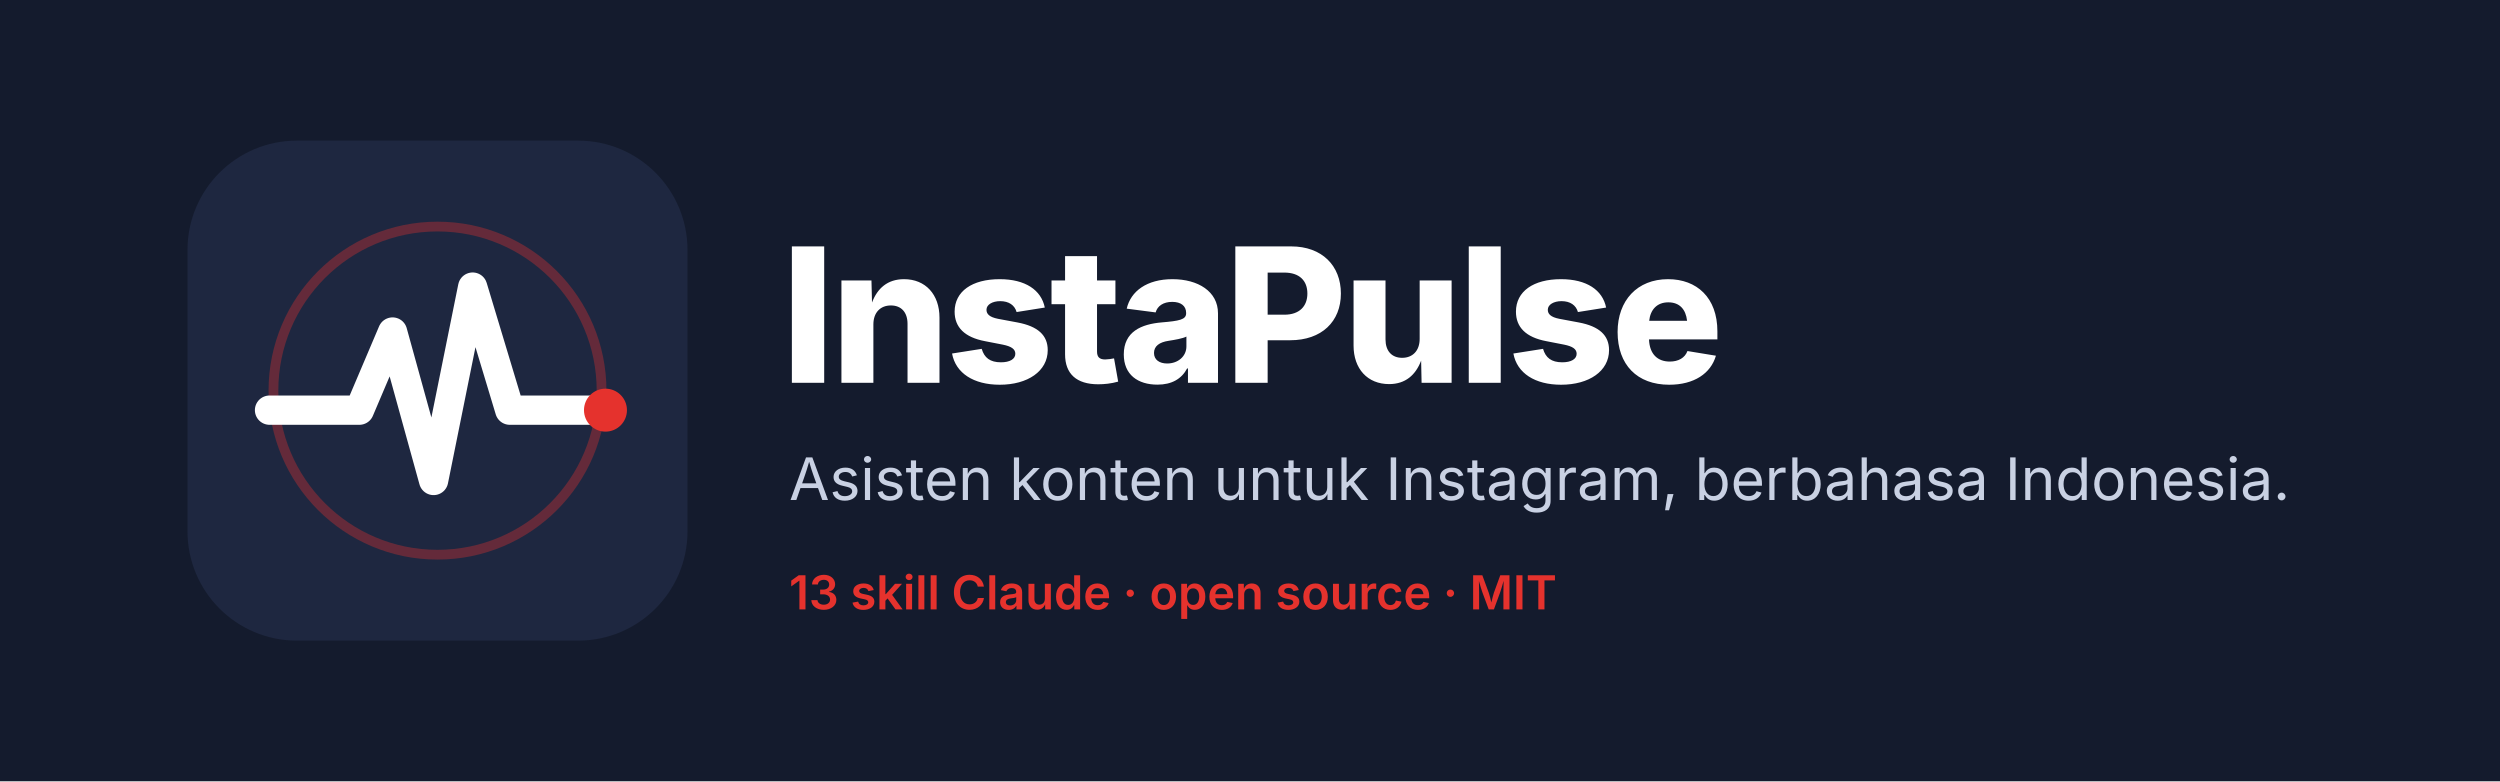
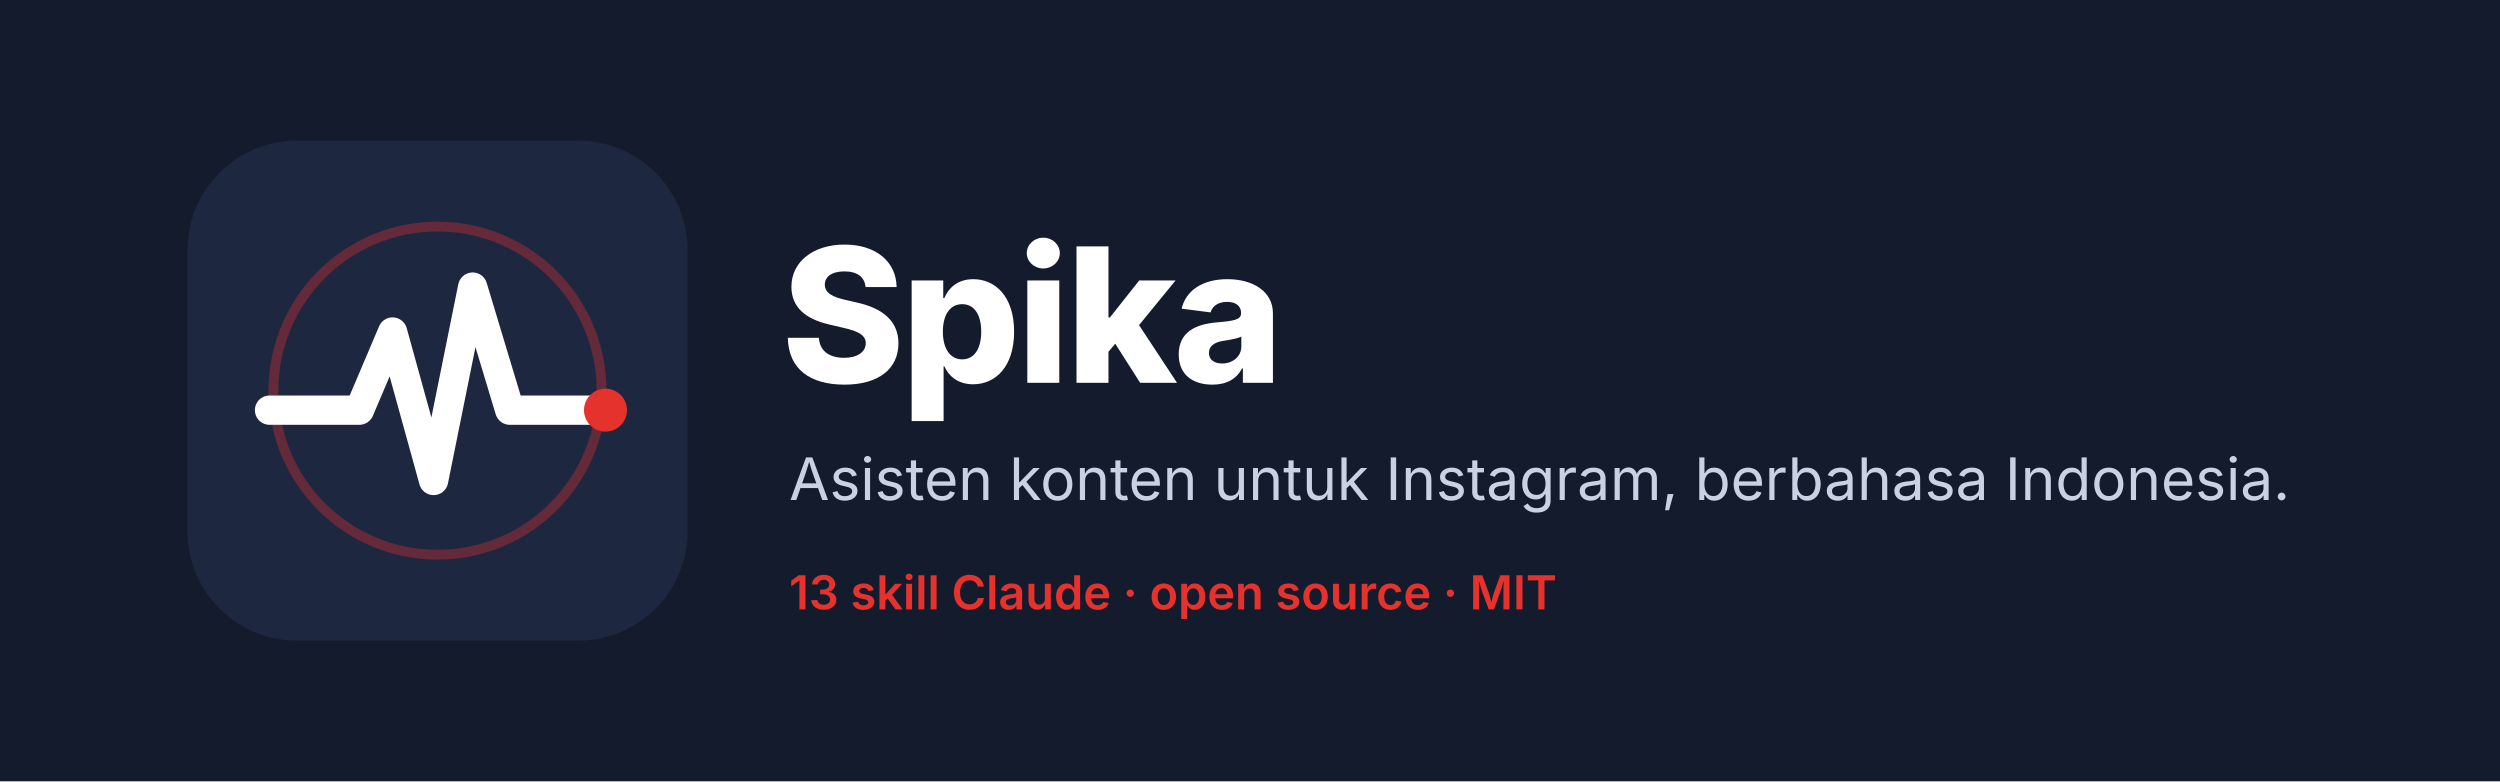
- <svg xmlns="http://www.w3.org/2000/svg" viewBox="0 0 1280 400" role="img" aria-label="InstaPulse - asisten konten untuk Instagram, berbahasa Indonesia">
+ <svg xmlns="http://www.w3.org/2000/svg" viewBox="0 0 1280 400" role="img" aria-label="Spika - asisten konten untuk Instagram, berbahasa Indonesia">
  <rect width="1280" height="400" fill="#141B2D" />
  <g transform="translate(96,72) scale(0.5)">
    <rect width="512" height="512" rx="112" fill="#1E2740" />
    <circle cx="256" cy="256" r="168" fill="none" stroke="#E5322D" stroke-width="10" opacity="0.35" />
    <polyline points="84,276 176,276 210,196 252,348 292,150 330,276 428,276" fill="none" stroke="#FFFFFF" stroke-width="30" stroke-linecap="round" stroke-linejoin="round" />
    <circle cx="428" cy="276" r="22" fill="#E5322D" />
  </g>
-   <text x="400" y="196" font-family="Inter, 'Segoe UI', Roboto, Helvetica, Arial, sans-serif" font-size="96" font-weight="800" fill="#FFFFFF" letter-spacing="-2">InstaPulse</text>
+   <text x="400" y="196" font-family="Inter, 'Segoe UI', Roboto, Helvetica, Arial, sans-serif" font-size="96" font-weight="800" fill="#FFFFFF" letter-spacing="-2">Spika</text>
  <text x="404" y="256" font-family="Inter, 'Segoe UI', Roboto, Helvetica, Arial, sans-serif" font-size="30" fill="#C9D1E3">Asisten konten untuk Instagram, berbahasa Indonesia.</text>
  <text x="404" y="312" font-family="Inter, 'Segoe UI', Roboto, Helvetica, Arial, sans-serif" font-size="24" fill="#E5322D" font-weight="600">13 skill Claude · open source · MIT</text>
</svg>
